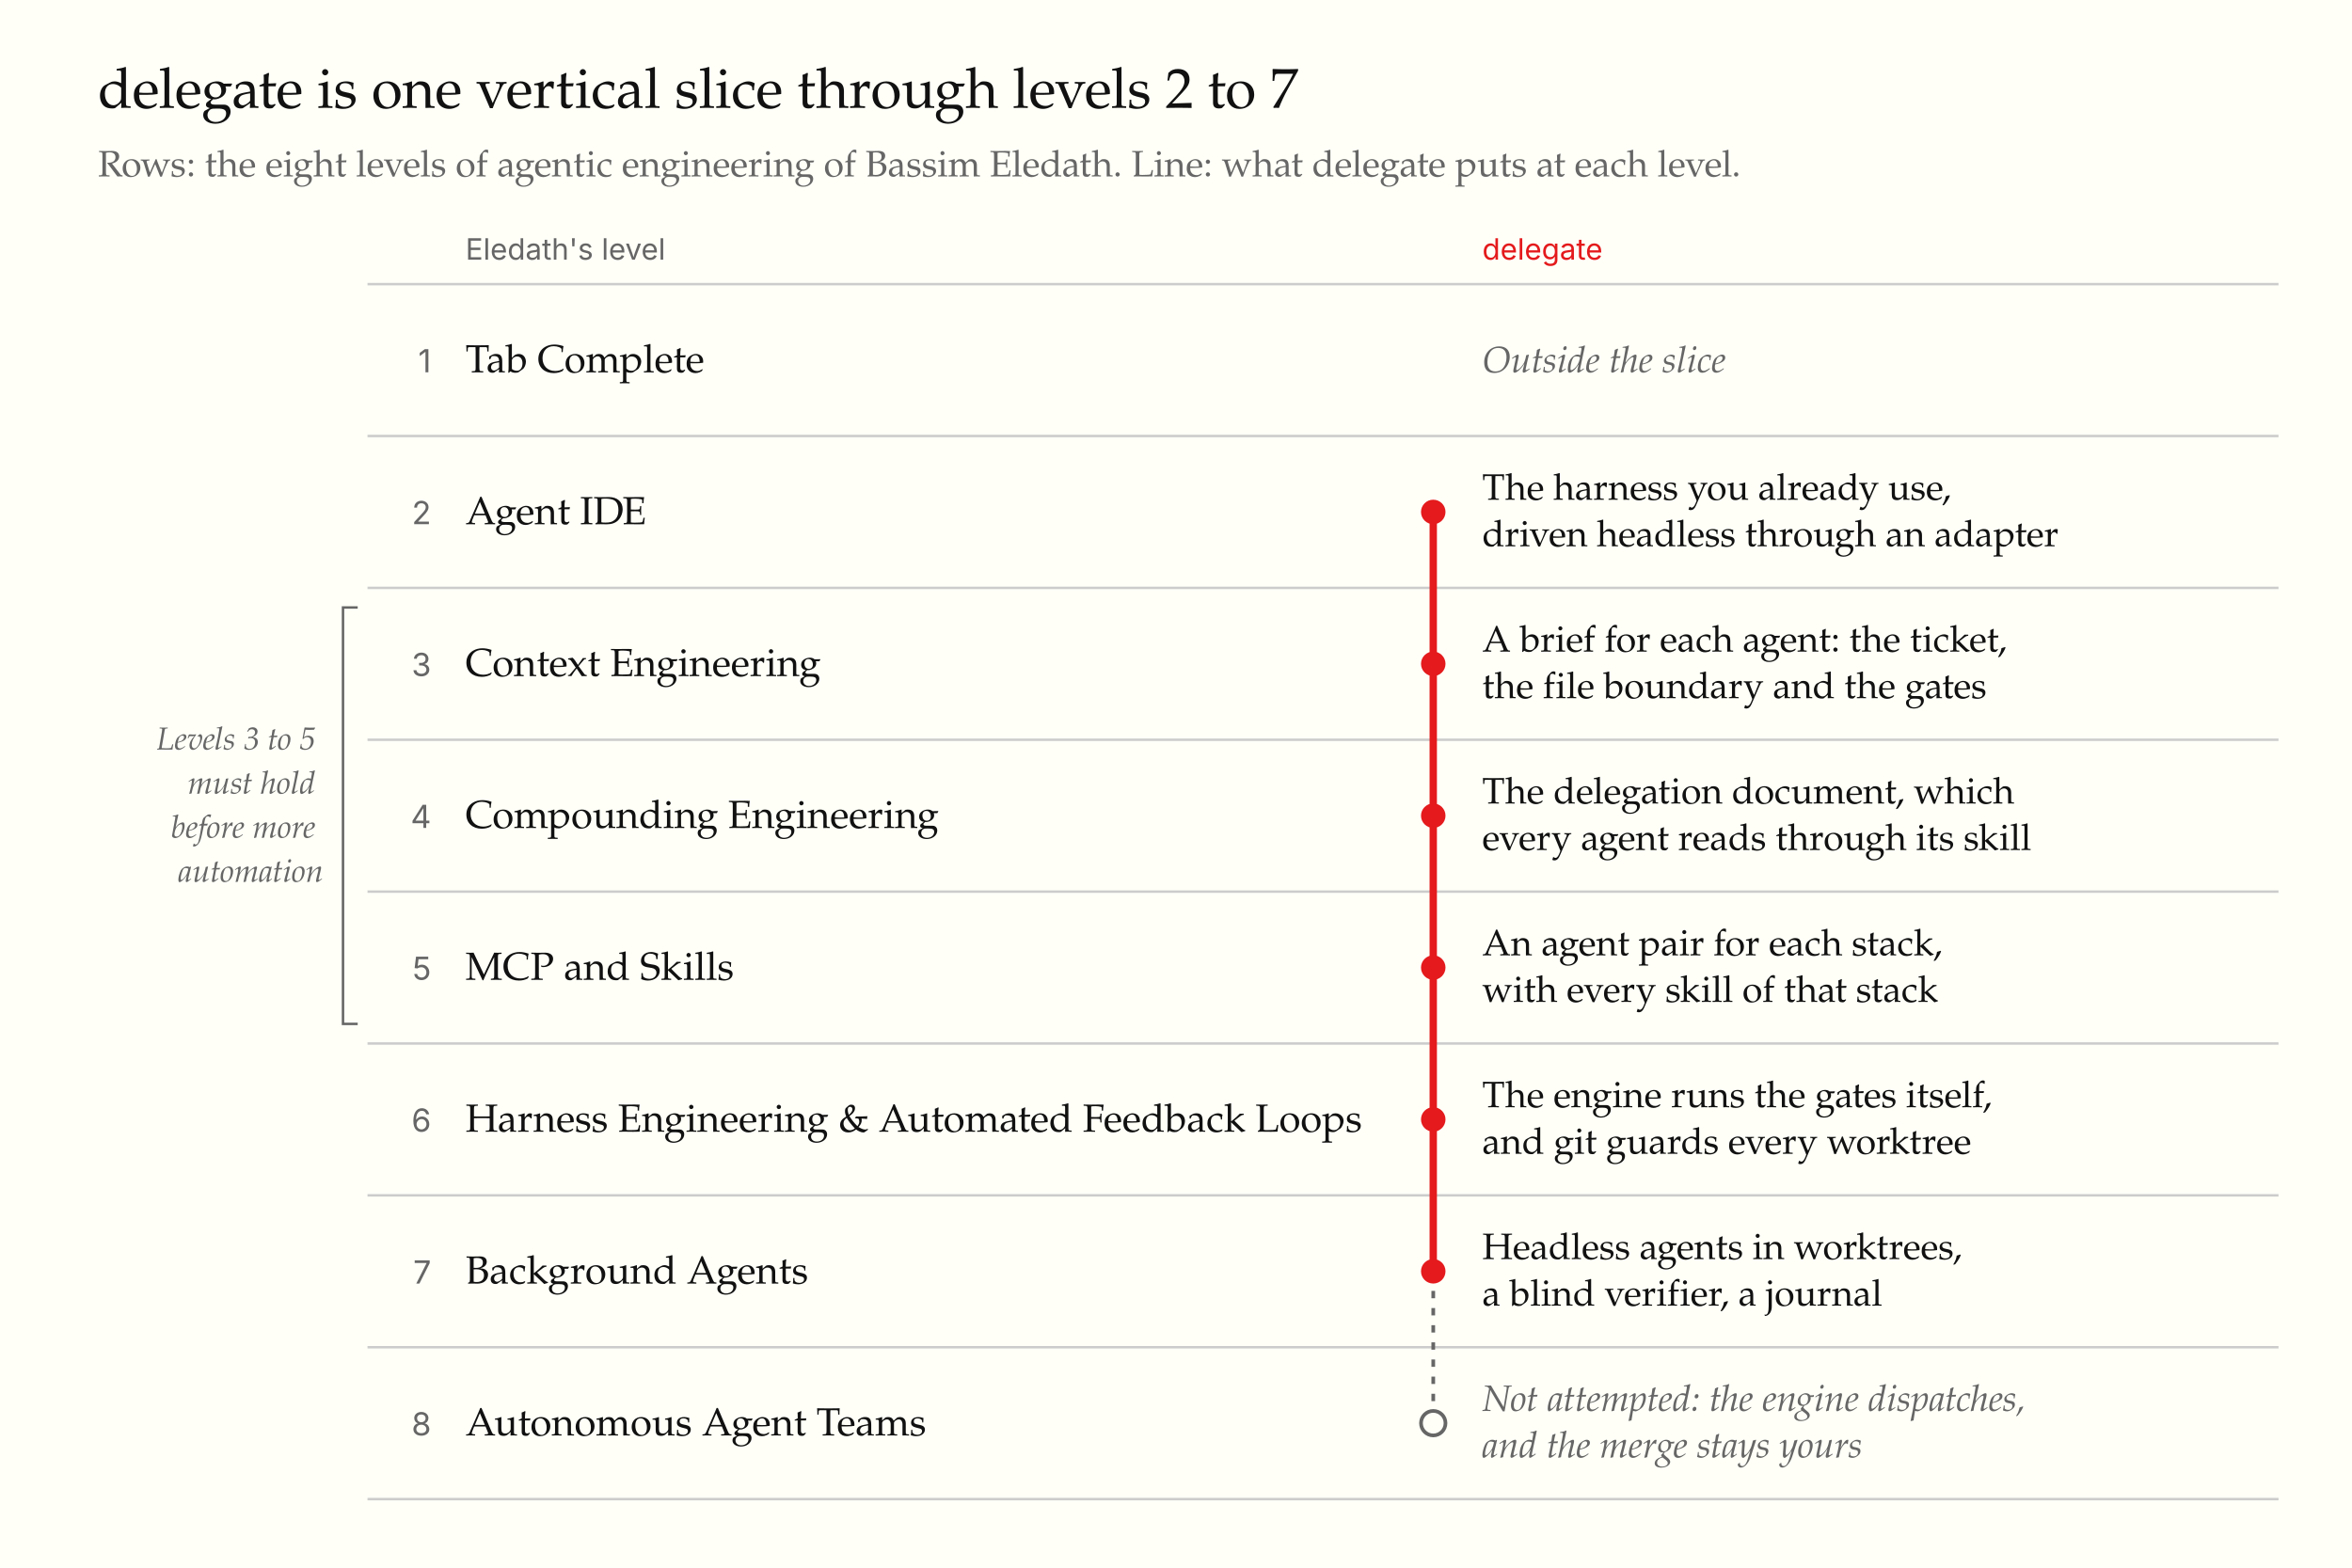
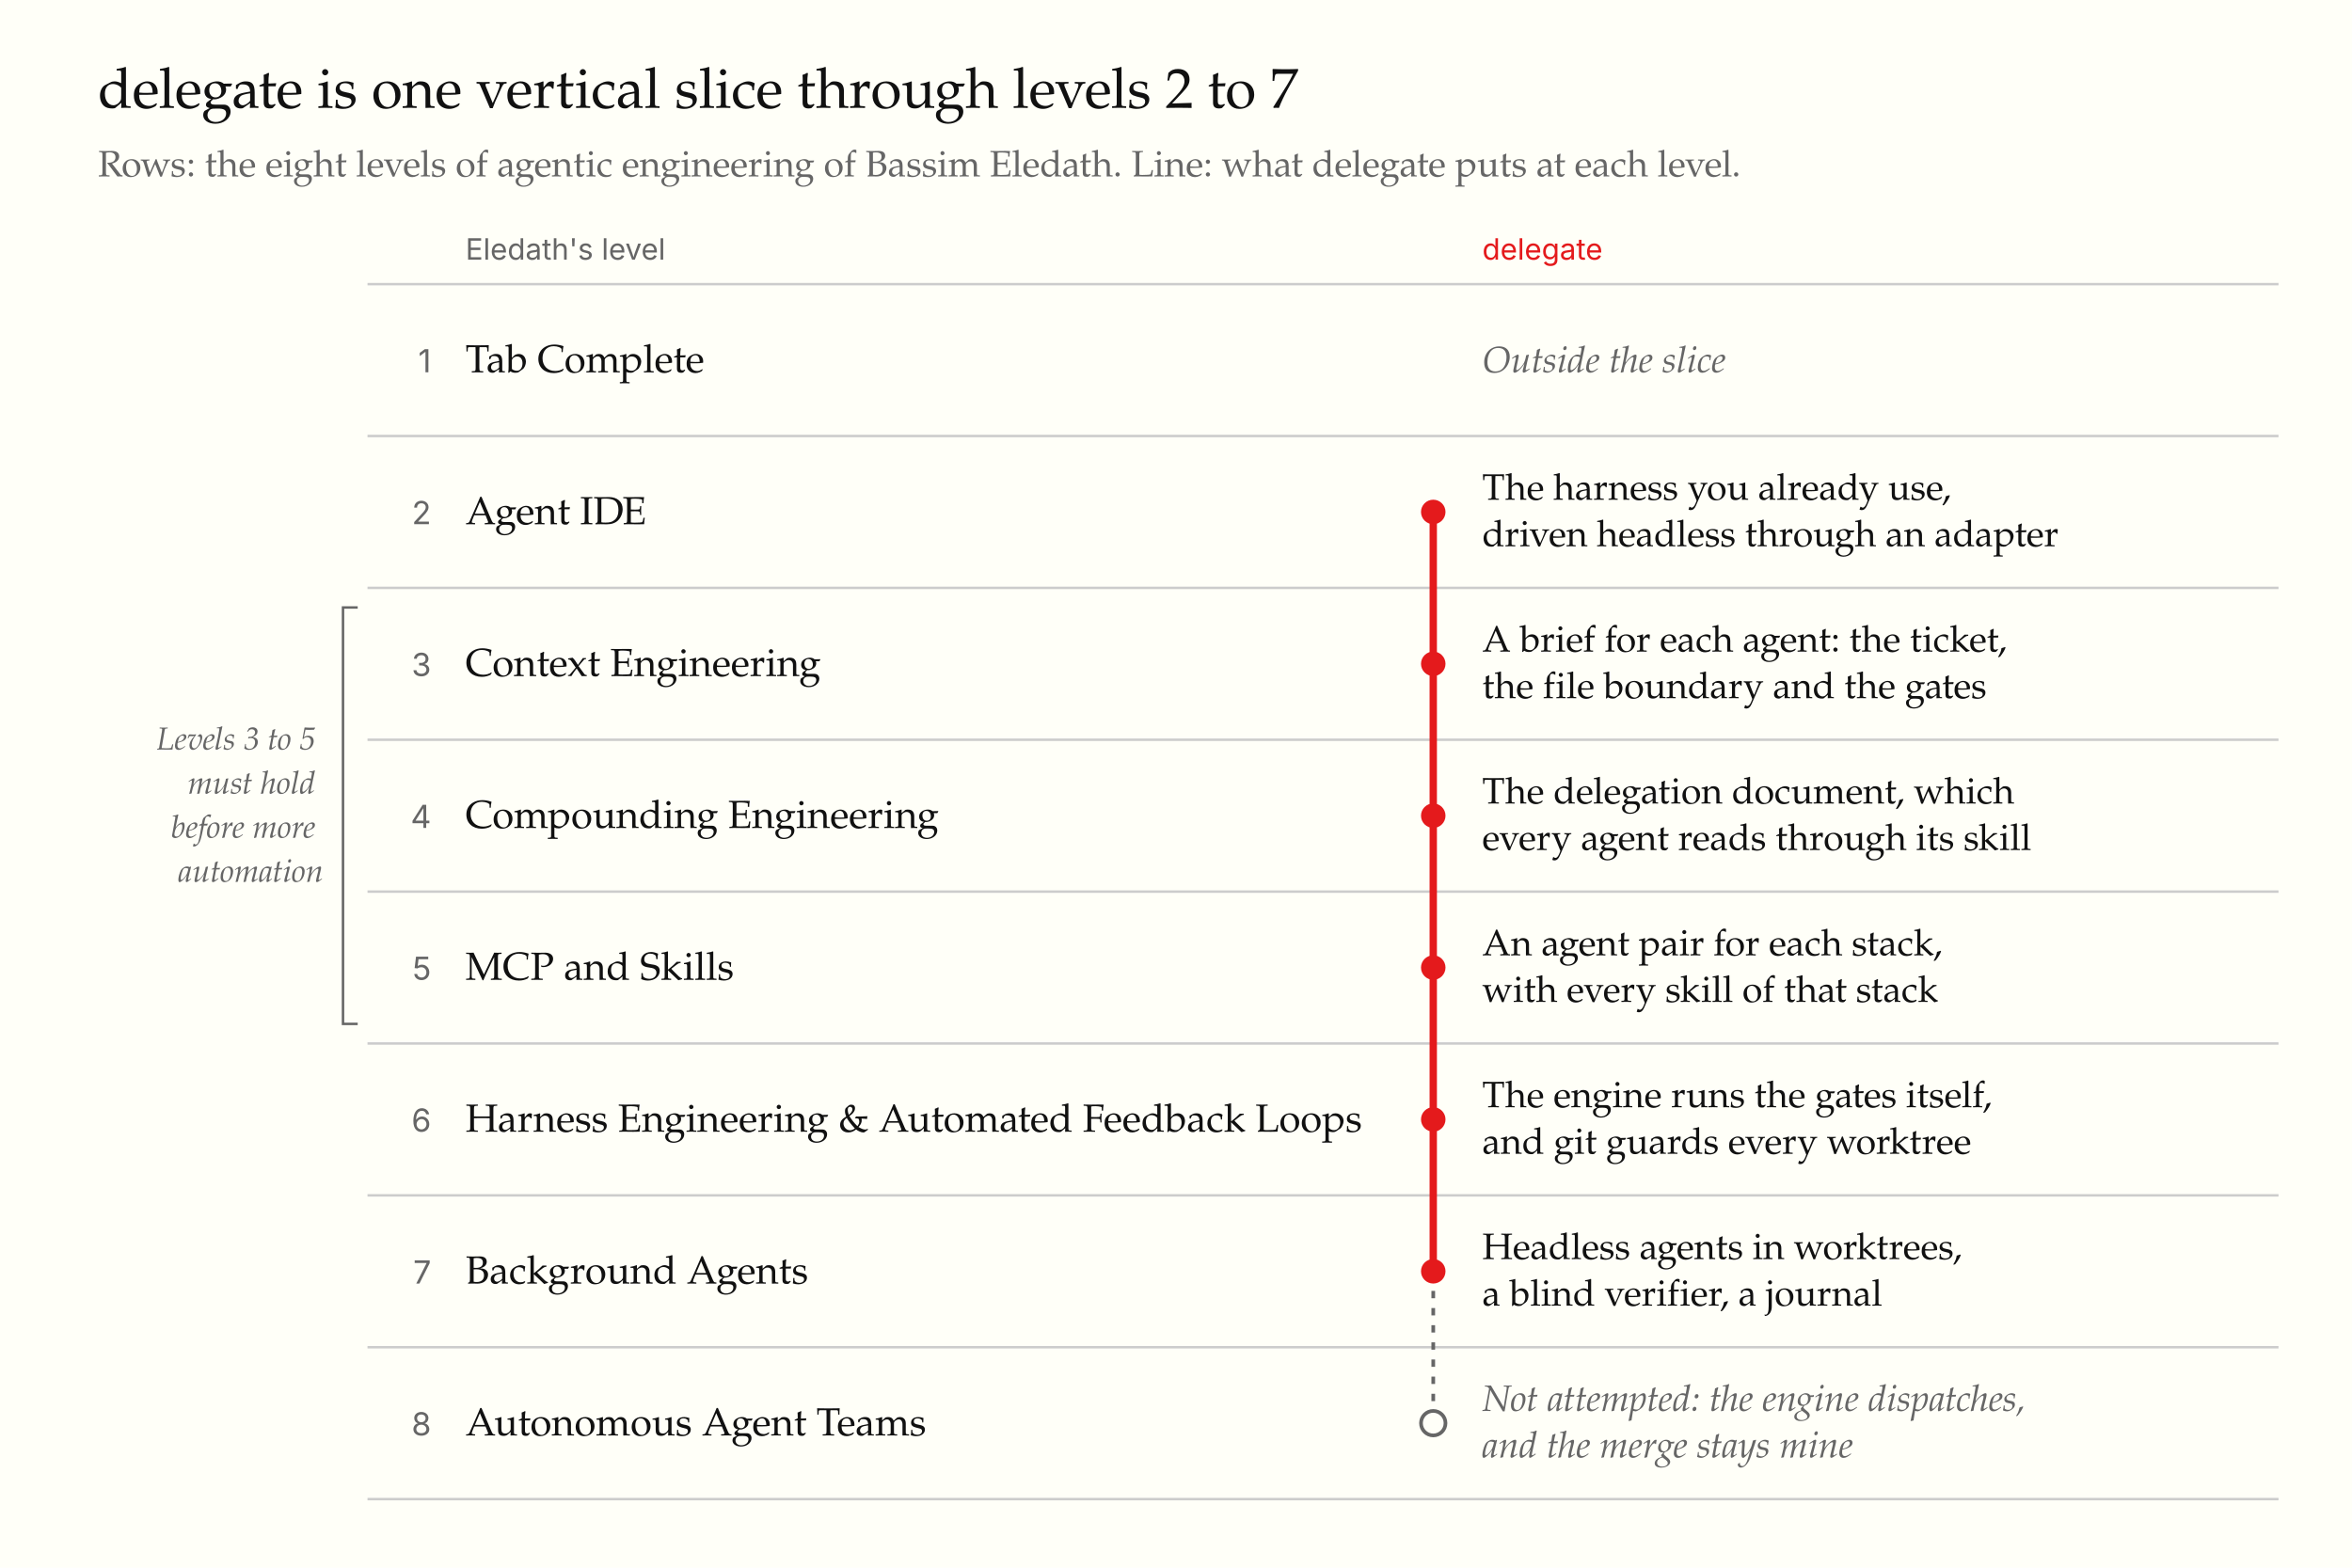
<svg xmlns="http://www.w3.org/2000/svg" viewBox="0 0 960 640" width="960" height="640" role="img" aria-labelledby="ladder-title ladder-desc" font-family="'ET Book', 'Palatino Linotype', Palatino, 'Book Antiqua', Georgia, serif">
  <style>
    .bg { fill: #fffff8; }
    .text { fill: #111111; }
    .muted { fill: #666666; }
    .rung { stroke: #cccccc; }
    .bracket { stroke: #666666; }
    .accent { fill: #e41a1c; }
    .slice { stroke: #e41a1c; }
    .gap { stroke: #666666; }
  </style>
  <rect class="bg" x="0" y="0" width="960" height="640" />
  <text class="text" x="40" y="44" font-size="23">delegate is one vertical slice through levels 2 to 7</text>
  <text class="muted" x="40" y="72" font-size="15">Rows: the eight levels of agentic engineering of Bassim Eledath. Line: what delegate puts at each level.</text>
  <g font-family="system-ui, -apple-system, 'Segoe UI', sans-serif" font-size="12">
    <text class="muted" x="190" y="106">Eledath's level</text>
    <text class="accent" x="605" y="106">delegate</text>
  </g>
  <g class="rung" stroke-width="1">
    <line x1="150" y1="116" x2="930" y2="116" />
    <line x1="150" y1="178" x2="930" y2="178" />
    <line x1="150" y1="240" x2="930" y2="240" />
    <line x1="150" y1="302" x2="930" y2="302" />
    <line x1="150" y1="364" x2="930" y2="364" />
    <line x1="150" y1="426" x2="930" y2="426" />
    <line x1="150" y1="488" x2="930" y2="488" />
    <line x1="150" y1="550" x2="930" y2="550" />
    <line x1="150" y1="612" x2="930" y2="612" />
  </g>
  <g class="muted" font-family="system-ui, -apple-system, 'Segoe UI', sans-serif" font-size="13" text-anchor="end">
    <text x="176" y="152">1</text>
    <text x="176" y="214">2</text>
    <text x="176" y="276">3</text>
    <text x="176" y="338">4</text>
    <text x="176" y="400">5</text>
    <text x="176" y="462">6</text>
    <text x="176" y="524">7</text>
    <text x="176" y="586">8</text>
  </g>
  <g class="text" font-size="16">
    <text x="190" y="152">Tab Complete</text>
    <text x="190" y="214">Agent IDE</text>
    <text x="190" y="276">Context Engineering</text>
    <text x="190" y="338">Compounding Engineering</text>
    <text x="190" y="400">MCP and Skills</text>
    <text x="190" y="462">Harness Engineering &amp; Automated Feedback Loops</text>
    <text x="190" y="524">Background Agents</text>
    <text x="190" y="586">Autonomous Agent Teams</text>
  </g>
  <g class="bracket" stroke-width="1" fill="none">
    <polyline points="146,248 140,248 140,418 146,418" />
  </g>
  <text class="muted" font-size="13" font-style="italic" text-anchor="end">
    <tspan x="132" y="306">Levels 3 to 5</tspan>
    <tspan x="132" y="324">must hold</tspan>
    <tspan x="132" y="342">before more</tspan>
    <tspan x="132" y="360">automation</tspan>
  </text>
  <line class="slice" x1="585" y1="209" x2="585" y2="519" stroke-width="3" />
  <line class="gap" x1="585" y1="527" x2="585" y2="576" stroke-width="1.5" stroke-dasharray="3 4" />
  <g class="accent">
    <circle cx="585" cy="209" r="5" />
    <circle cx="585" cy="271" r="5" />
    <circle cx="585" cy="333" r="5" />
    <circle cx="585" cy="395" r="5" />
    <circle cx="585" cy="457" r="5" />
    <circle cx="585" cy="519" r="5" />
  </g>
  <circle class="gap" cx="585" cy="581" r="5" fill="none" stroke-width="1.5" />
  <text class="muted" x="605" y="152" font-size="15" font-style="italic">Outside the slice</text>
  <g class="text" font-size="15">
    <text x="605">
      <tspan x="605" y="204">The harness you already use,</tspan>
      <tspan x="605" y="223">driven headless through an adapter</tspan>
    </text>
    <text x="605">
      <tspan x="605" y="266">A brief for each agent: the ticket,</tspan>
      <tspan x="605" y="285">the file boundary and the gates</tspan>
    </text>
    <text x="605">
      <tspan x="605" y="328">The delegation document, which</tspan>
      <tspan x="605" y="347">every agent reads through its skill</tspan>
    </text>
    <text x="605">
      <tspan x="605" y="390">An agent pair for each stack,</tspan>
      <tspan x="605" y="409">with every skill of that stack</tspan>
    </text>
    <text x="605">
      <tspan x="605" y="452">The engine runs the gates itself,</tspan>
      <tspan x="605" y="471">and git guards every worktree</tspan>
    </text>
    <text x="605">
      <tspan x="605" y="514">Headless agents in worktrees,</tspan>
      <tspan x="605" y="533">a blind verifier, a journal</tspan>
    </text>
  </g>
  <text class="muted" font-size="15" font-style="italic">
    <tspan x="605" y="576">Not attempted: the engine dispatches,</tspan>
-     <tspan x="605" y="595">and the merge stays yours</tspan>
+     <tspan x="605" y="595">and the merge stays mine</tspan>
  </text>
</svg>
